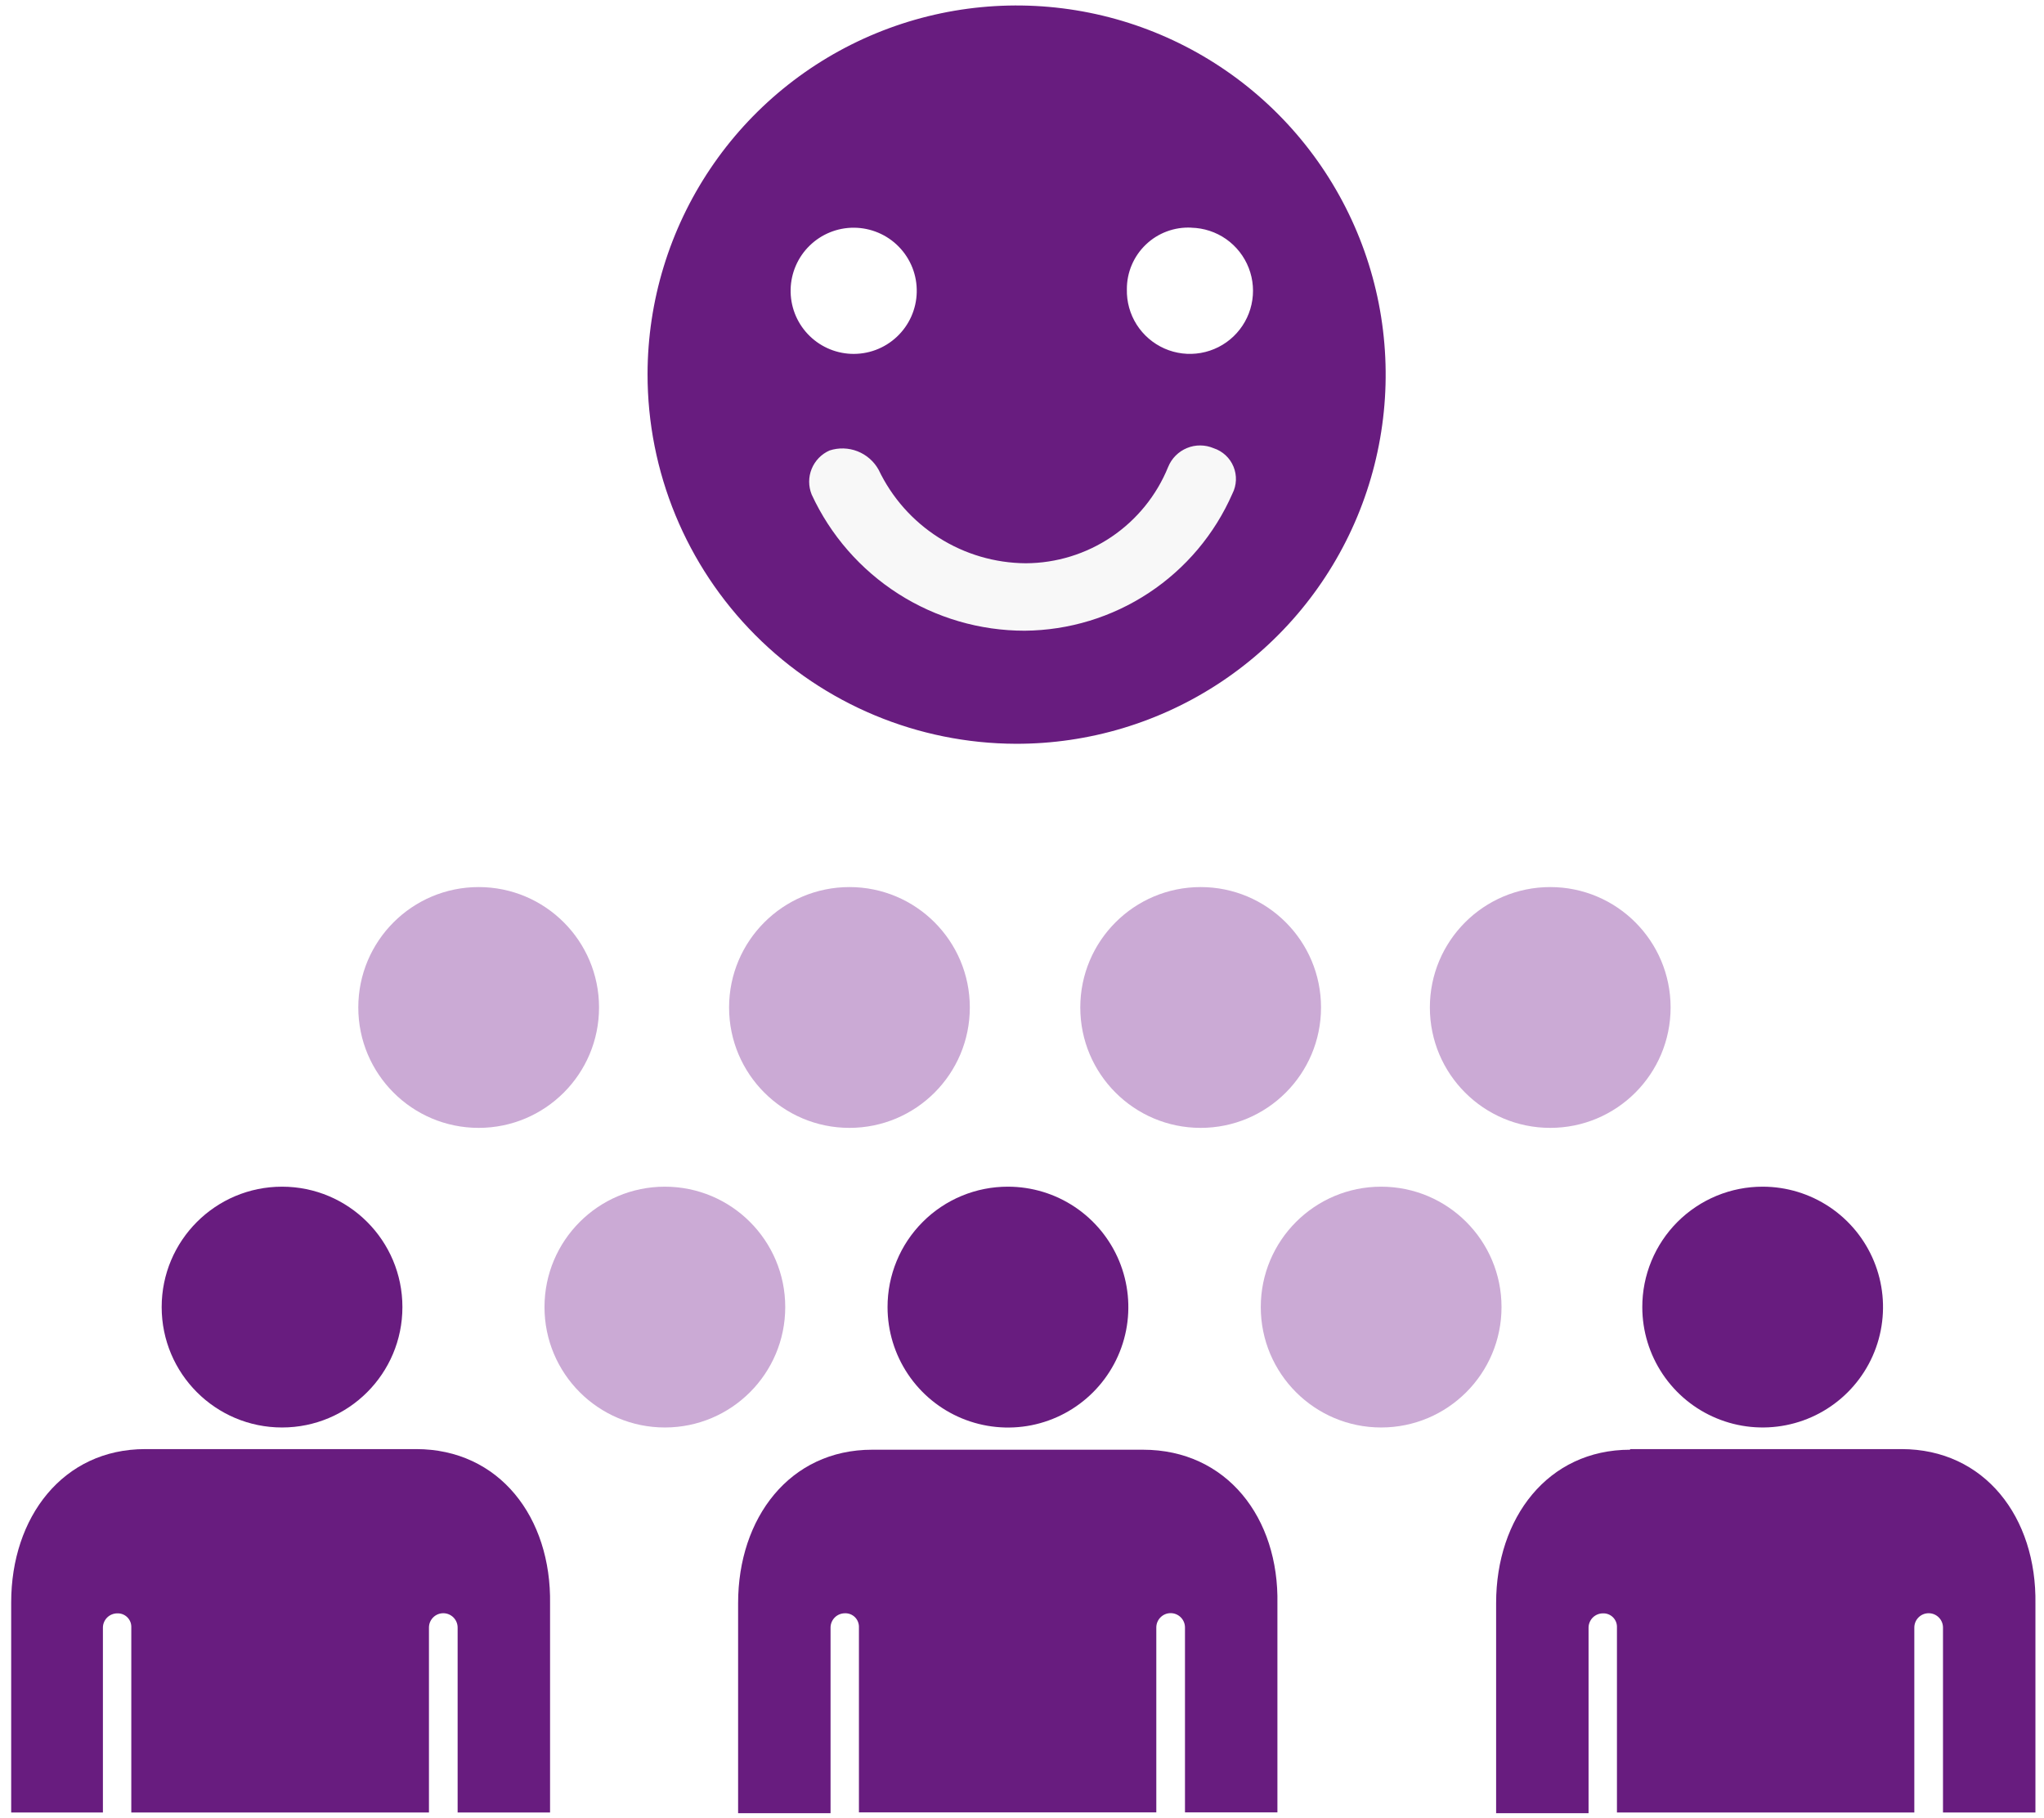
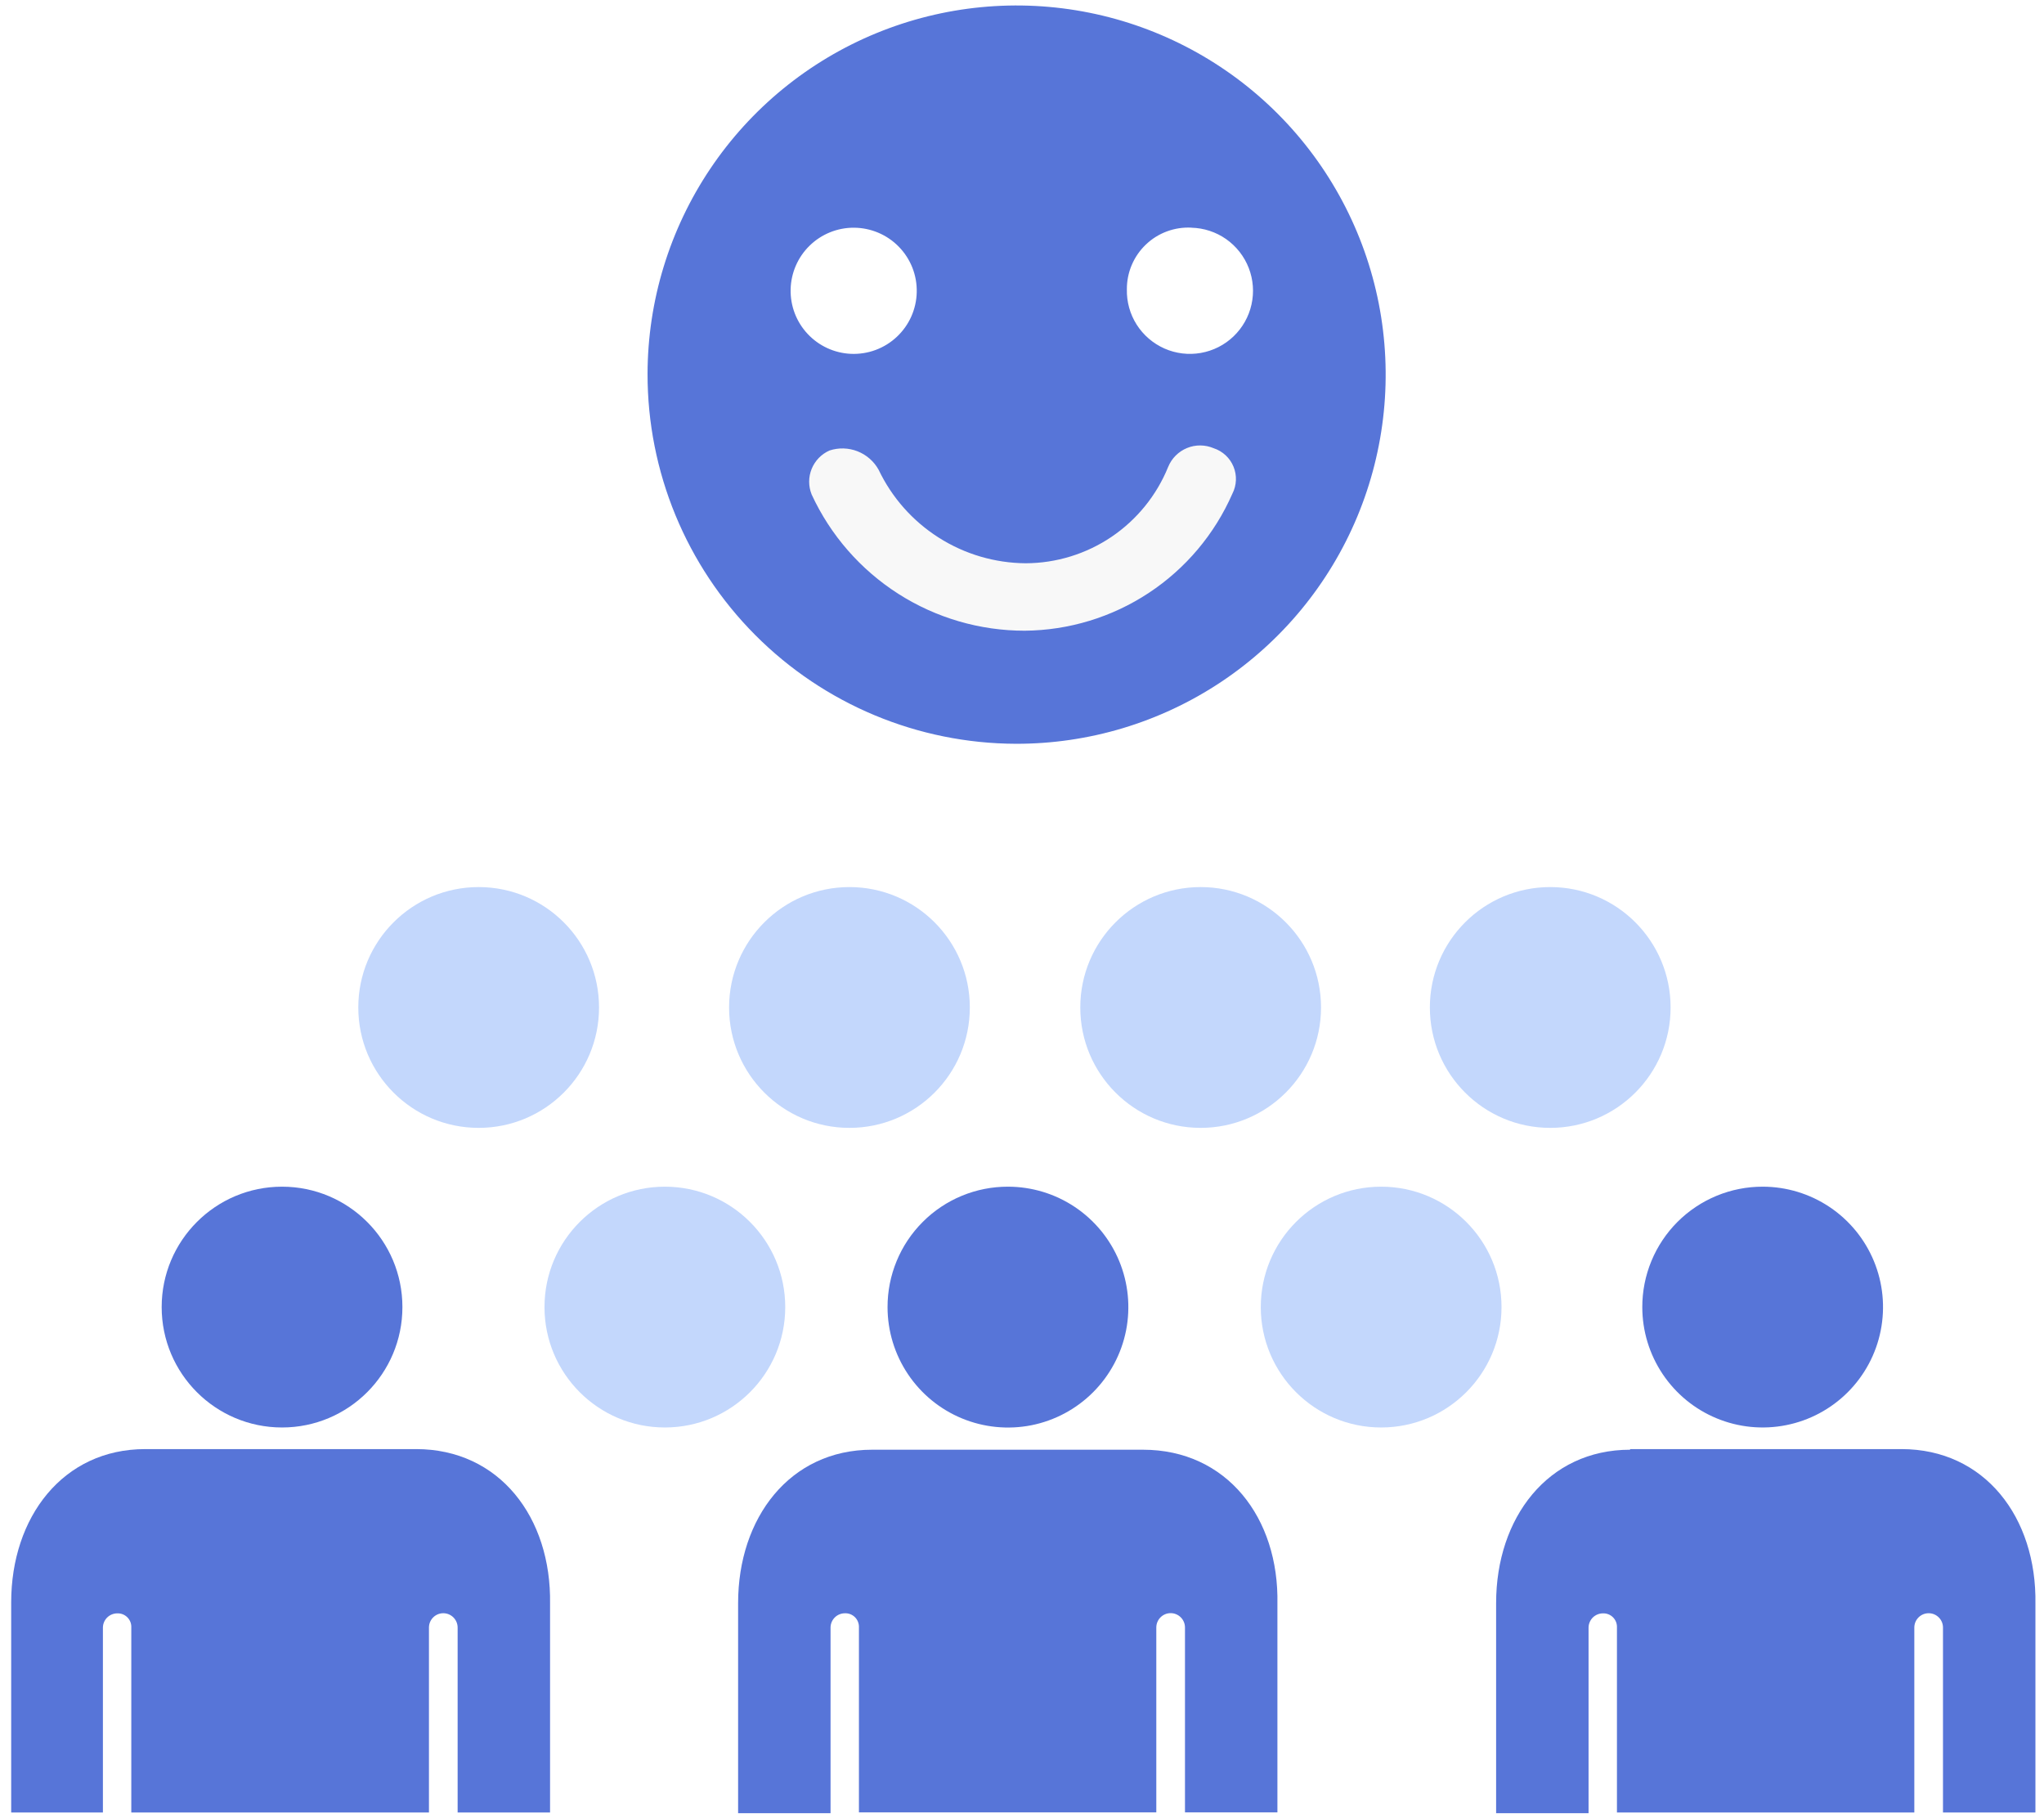
<svg xmlns="http://www.w3.org/2000/svg" width="72" height="64" viewBox="0 0 72 64" fill="none">
-   <path d="M54.607 39.719C56.949 39.719 58.847 37.821 58.847 35.479C58.847 33.137 56.949 31.239 54.607 31.239C52.265 31.239 50.367 33.137 50.367 35.479C50.367 37.821 52.265 39.719 54.607 39.719Z" fill="#CBAAD5" />
-   <path d="M48.651 50.27C50.993 50.27 52.891 48.372 52.891 46.03C52.891 43.688 50.993 41.79 48.651 41.79C46.309 41.79 44.411 43.688 44.411 46.03C44.411 48.372 46.309 50.27 48.651 50.27Z" fill="#CBAAD5" />
-   <path d="M40.261 51.053H30.72C27.82 51.053 26 53.453 26 56.453V63.853H29.256V57.313C29.257 57.181 29.311 57.055 29.404 56.961C29.497 56.868 29.624 56.815 29.756 56.813C29.822 56.81 29.889 56.82 29.951 56.844C30.013 56.868 30.07 56.905 30.117 56.952C30.164 56.999 30.201 57.056 30.224 57.118C30.248 57.18 30.259 57.246 30.256 57.313V63.825H40.731V57.313C40.731 57.179 40.784 57.051 40.879 56.956C40.974 56.861 41.102 56.808 41.236 56.808C41.37 56.808 41.498 56.861 41.593 56.956C41.688 57.051 41.741 57.179 41.741 57.313V63.825H44.997V56.48C45.057 53.453 43.214 51.053 40.261 51.053Z" fill="#681C7F" />
-   <path d="M42.293 39.719C44.635 39.719 46.533 37.821 46.533 35.479C46.533 33.137 44.635 31.239 42.293 31.239C39.951 31.239 38.053 33.137 38.053 35.479C38.053 37.821 39.951 39.719 42.293 39.719Z" fill="#CBAAD5" />
-   <path d="M57.85 46.031C57.85 46.87 58.099 47.689 58.565 48.386C59.031 49.083 59.693 49.627 60.468 49.947C61.242 50.268 62.095 50.352 62.917 50.188C63.74 50.025 64.495 49.621 65.088 49.028C65.681 48.435 66.085 47.68 66.248 46.858C66.412 46.035 66.328 45.183 66.007 44.408C65.686 43.633 65.143 42.971 64.446 42.505C63.749 42.039 62.929 41.79 62.091 41.79C61.534 41.789 60.982 41.898 60.467 42.111C59.952 42.324 59.484 42.636 59.09 43.03C58.696 43.424 58.384 43.892 58.171 44.407C57.958 44.922 57.849 45.474 57.85 46.031Z" fill="#681C7F" />
-   <path d="M57.421 51.053C54.521 51.053 52.701 53.453 52.701 56.453V63.853H55.957V57.316C55.959 57.184 56.012 57.058 56.105 56.964C56.199 56.871 56.325 56.818 56.457 56.816C56.523 56.813 56.59 56.823 56.652 56.847C56.714 56.871 56.771 56.908 56.818 56.955C56.865 57.002 56.902 57.059 56.926 57.121C56.95 57.183 56.96 57.249 56.957 57.316V63.828H67.432V57.316C67.432 57.182 67.485 57.054 67.58 56.959C67.674 56.864 67.803 56.811 67.937 56.811C68.071 56.811 68.199 56.864 68.294 56.959C68.389 57.054 68.442 57.182 68.442 57.316V63.828H71.698V56.483C71.748 53.429 69.906 51.031 66.978 51.031H57.421V51.053Z" fill="#681C7F" />
-   <path d="M9.935 50.27C12.277 50.27 14.175 48.372 14.175 46.03C14.175 43.688 12.277 41.79 9.935 41.79C7.593 41.79 5.695 43.688 5.695 46.03C5.695 48.372 7.593 50.27 9.935 50.27Z" fill="#681C7F" />
-   <path d="M3.625 63.828V57.316C3.626 57.184 3.68 57.058 3.773 56.964C3.867 56.871 3.993 56.818 4.125 56.816C4.191 56.813 4.258 56.823 4.32 56.847C4.382 56.871 4.439 56.908 4.486 56.955C4.533 57.002 4.57 57.059 4.594 57.121C4.618 57.183 4.628 57.249 4.625 57.316V63.828H15.11V57.316C15.11 57.182 15.163 57.054 15.258 56.959C15.352 56.864 15.481 56.811 15.615 56.811C15.749 56.811 15.877 56.864 15.972 56.959C16.067 57.054 16.12 57.182 16.12 57.316V63.828H19.376V56.483C19.426 53.429 17.584 51.031 14.656 51.031H5.114C2.214 51.031 0.394 53.431 0.394 56.431V63.828H3.625Z" fill="#681C7F" />
-   <path d="M31.264 46.031C31.264 46.87 31.513 47.69 31.979 48.387C32.445 49.085 33.107 49.628 33.882 49.949C34.657 50.27 35.51 50.354 36.333 50.191C37.155 50.027 37.911 49.623 38.504 49.029C39.097 48.436 39.501 47.681 39.665 46.858C39.828 46.035 39.744 45.182 39.423 44.407C39.102 43.633 38.558 42.97 37.86 42.504C37.163 42.038 36.343 41.79 35.504 41.79C34.947 41.789 34.395 41.898 33.88 42.111C33.365 42.324 32.898 42.636 32.504 43.031C32.11 43.425 31.797 43.892 31.585 44.407C31.372 44.922 31.263 45.474 31.264 46.031Z" fill="#681C7F" />
-   <path d="M16.861 39.719C19.203 39.719 21.101 37.821 21.101 35.479C21.101 33.137 19.203 31.239 16.861 31.239C14.519 31.239 12.621 33.137 12.621 35.479C12.621 37.821 14.519 39.719 16.861 39.719Z" fill="#CBAAD5" />
-   <path d="M29.922 39.719C32.264 39.719 34.162 37.821 34.162 35.479C34.162 33.137 32.264 31.239 29.922 31.239C27.58 31.239 25.682 33.137 25.682 35.479C25.682 37.821 27.58 39.719 29.922 39.719Z" fill="#CBAAD5" />
-   <path d="M23.42 50.27C25.762 50.27 27.66 48.372 27.66 46.03C27.66 43.688 25.762 41.79 23.42 41.79C21.078 41.79 19.18 43.688 19.18 46.03C19.18 48.372 21.078 50.27 23.42 50.27Z" fill="#CBAAD5" />
-   <path d="M35.782 26.193C38.353 26.199 40.868 25.442 43.009 24.018C45.15 22.594 46.821 20.567 47.81 18.194C48.799 15.82 49.062 13.207 48.566 10.684C48.069 8.161 46.836 5.842 45.022 4.02C43.208 2.198 40.894 0.955 38.373 0.448C35.852 -0.059 33.238 0.193 30.86 1.172C28.483 2.151 26.449 3.813 25.016 5.948C23.583 8.083 22.815 10.595 22.81 13.166C22.806 16.613 24.17 19.92 26.602 22.362C29.034 24.805 32.335 26.182 35.782 26.193ZM41.966 8.019C42.405 8.029 42.832 8.169 43.192 8.421C43.551 8.674 43.828 9.027 43.987 9.437C44.146 9.847 44.18 10.294 44.084 10.723C43.989 11.152 43.768 11.543 43.45 11.847C43.133 12.151 42.732 12.353 42.299 12.429C41.866 12.505 41.421 12.451 41.019 12.274C40.617 12.096 40.276 11.803 40.04 11.433C39.804 11.062 39.684 10.629 39.694 10.19C39.692 9.896 39.75 9.604 39.865 9.333C39.98 9.062 40.149 8.817 40.362 8.614C40.574 8.41 40.826 8.252 41.102 8.15C41.378 8.047 41.672 8.002 41.966 8.017V8.019ZM30.077 8.019C30.372 8.02 30.665 8.08 30.937 8.195C31.209 8.31 31.456 8.478 31.662 8.69C31.868 8.901 32.03 9.152 32.139 9.427C32.247 9.702 32.299 9.996 32.292 10.291C32.286 10.586 32.22 10.878 32.1 11.147C31.979 11.417 31.806 11.66 31.59 11.862C31.375 12.064 31.121 12.221 30.844 12.324C30.567 12.427 30.272 12.473 29.977 12.461C29.396 12.436 28.848 12.185 28.45 11.76C28.052 11.336 27.837 10.773 27.85 10.191C27.863 9.609 28.103 9.056 28.52 8.65C28.936 8.244 29.495 8.017 30.077 8.019Z" fill="#681C7F" />
+   <path d="M54.607 39.719C56.949 39.719 58.847 37.821 58.847 35.479C58.847 33.137 56.949 31.239 54.607 31.239C52.265 31.239 50.367 33.137 50.367 35.479C50.367 37.821 52.265 39.719 54.607 39.719Z" fill="#C3D7FC" />
+   <path d="M48.651 50.27C50.993 50.27 52.891 48.372 52.891 46.03C52.891 43.688 50.993 41.79 48.651 41.79C46.309 41.79 44.411 43.688 44.411 46.03C44.411 48.372 46.309 50.27 48.651 50.27Z" fill="#C3D7FC" />
+   <path d="M40.261 51.053H30.72C27.82 51.053 26 53.453 26 56.453V63.853H29.256V57.313C29.257 57.181 29.311 57.055 29.404 56.961C29.497 56.868 29.624 56.815 29.756 56.813C29.822 56.81 29.889 56.82 29.951 56.844C30.013 56.868 30.07 56.905 30.117 56.952C30.164 56.999 30.201 57.056 30.224 57.118C30.248 57.18 30.259 57.246 30.256 57.313V63.825H40.731V57.313C40.731 57.179 40.784 57.051 40.879 56.956C40.974 56.861 41.102 56.808 41.236 56.808C41.37 56.808 41.498 56.861 41.593 56.956C41.688 57.051 41.741 57.179 41.741 57.313V63.825H44.997V56.48C45.057 53.453 43.214 51.053 40.261 51.053Z" fill="#5775D8" />
+   <path d="M42.293 39.719C44.635 39.719 46.533 37.821 46.533 35.479C46.533 33.137 44.635 31.239 42.293 31.239C39.951 31.239 38.053 33.137 38.053 35.479C38.053 37.821 39.951 39.719 42.293 39.719Z" fill="#C3D7FC" />
+   <path d="M57.85 46.031C57.85 46.87 58.099 47.689 58.565 48.386C59.031 49.083 59.693 49.627 60.468 49.947C61.242 50.268 62.095 50.352 62.917 50.188C63.74 50.025 64.495 49.621 65.088 49.028C65.681 48.435 66.085 47.68 66.248 46.858C66.412 46.035 66.328 45.183 66.007 44.408C65.686 43.633 65.143 42.971 64.446 42.505C63.749 42.039 62.929 41.79 62.091 41.79C61.534 41.789 60.982 41.898 60.467 42.111C59.952 42.324 59.484 42.636 59.09 43.03C58.696 43.424 58.384 43.892 58.171 44.407C57.958 44.922 57.849 45.474 57.85 46.031Z" fill="#5775D8" />
+   <path d="M57.421 51.053C54.521 51.053 52.701 53.453 52.701 56.453V63.853H55.957V57.316C55.959 57.184 56.012 57.058 56.105 56.964C56.199 56.871 56.325 56.818 56.457 56.816C56.523 56.813 56.59 56.823 56.652 56.847C56.714 56.871 56.771 56.908 56.818 56.955C56.865 57.002 56.902 57.059 56.926 57.121C56.95 57.183 56.96 57.249 56.957 57.316V63.828H67.432V57.316C67.432 57.182 67.485 57.054 67.58 56.959C67.674 56.864 67.803 56.811 67.937 56.811C68.071 56.811 68.199 56.864 68.294 56.959C68.389 57.054 68.442 57.182 68.442 57.316V63.828H71.698V56.483C71.748 53.429 69.906 51.031 66.978 51.031H57.421V51.053Z" fill="#5775D8" />
+   <path d="M9.935 50.27C12.277 50.27 14.175 48.372 14.175 46.03C14.175 43.688 12.277 41.79 9.935 41.79C7.593 41.79 5.695 43.688 5.695 46.03C5.695 48.372 7.593 50.27 9.935 50.27Z" fill="#5775D8" />
+   <path d="M3.625 63.828V57.316C3.626 57.184 3.68 57.058 3.773 56.964C3.867 56.871 3.993 56.818 4.125 56.816C4.191 56.813 4.258 56.823 4.32 56.847C4.382 56.871 4.439 56.908 4.486 56.955C4.533 57.002 4.57 57.059 4.594 57.121C4.618 57.183 4.628 57.249 4.625 57.316V63.828H15.11V57.316C15.11 57.182 15.163 57.054 15.258 56.959C15.352 56.864 15.481 56.811 15.615 56.811C15.749 56.811 15.877 56.864 15.972 56.959C16.067 57.054 16.12 57.182 16.12 57.316V63.828H19.376V56.483C19.426 53.429 17.584 51.031 14.656 51.031H5.114C2.214 51.031 0.394 53.431 0.394 56.431V63.828H3.625Z" fill="#5775D8" />
+   <path d="M31.264 46.031C31.264 46.87 31.513 47.69 31.979 48.387C32.445 49.085 33.107 49.628 33.882 49.949C34.657 50.27 35.51 50.354 36.333 50.191C37.155 50.027 37.911 49.623 38.504 49.029C39.097 48.436 39.501 47.681 39.665 46.858C39.828 46.035 39.744 45.182 39.423 44.407C39.102 43.633 38.558 42.97 37.86 42.504C37.163 42.038 36.343 41.79 35.504 41.79C34.947 41.789 34.395 41.898 33.88 42.111C33.365 42.324 32.898 42.636 32.504 43.031C32.11 43.425 31.797 43.892 31.585 44.407C31.372 44.922 31.263 45.474 31.264 46.031Z" fill="#5775D8" />
+   <path d="M16.861 39.719C19.203 39.719 21.101 37.821 21.101 35.479C21.101 33.137 19.203 31.239 16.861 31.239C14.519 31.239 12.621 33.137 12.621 35.479C12.621 37.821 14.519 39.719 16.861 39.719Z" fill="#C3D7FC" />
+   <path d="M29.922 39.719C32.264 39.719 34.162 37.821 34.162 35.479C34.162 33.137 32.264 31.239 29.922 31.239C27.58 31.239 25.682 33.137 25.682 35.479C25.682 37.821 27.58 39.719 29.922 39.719Z" fill="#C3D7FC" />
+   <path d="M23.42 50.27C25.762 50.27 27.66 48.372 27.66 46.03C27.66 43.688 25.762 41.79 23.42 41.79C21.078 41.79 19.18 43.688 19.18 46.03C19.18 48.372 21.078 50.27 23.42 50.27Z" fill="#C3D7FC" />
+   <path d="M35.782 26.193C38.353 26.199 40.868 25.442 43.009 24.018C45.15 22.594 46.821 20.567 47.81 18.194C48.799 15.82 49.062 13.207 48.566 10.684C48.069 8.161 46.836 5.842 45.022 4.02C43.208 2.198 40.894 0.955 38.373 0.448C35.852 -0.059 33.238 0.193 30.86 1.172C28.483 2.151 26.449 3.813 25.016 5.948C23.583 8.083 22.815 10.595 22.81 13.166C22.806 16.613 24.17 19.92 26.602 22.362C29.034 24.805 32.335 26.182 35.782 26.193ZM41.966 8.019C42.405 8.029 42.832 8.169 43.192 8.421C43.551 8.674 43.828 9.027 43.987 9.437C44.146 9.847 44.18 10.294 44.084 10.723C43.989 11.152 43.768 11.543 43.45 11.847C43.133 12.151 42.732 12.353 42.299 12.429C41.866 12.505 41.421 12.451 41.019 12.274C40.617 12.096 40.276 11.803 40.04 11.433C39.804 11.062 39.684 10.629 39.694 10.19C39.692 9.896 39.75 9.604 39.865 9.333C39.98 9.062 40.149 8.817 40.362 8.614C40.574 8.41 40.826 8.252 41.102 8.15C41.378 8.047 41.672 8.002 41.966 8.017V8.019ZM30.077 8.019C30.372 8.02 30.665 8.08 30.937 8.195C31.209 8.31 31.456 8.478 31.662 8.69C31.868 8.901 32.03 9.152 32.139 9.427C32.247 9.702 32.299 9.996 32.292 10.291C32.286 10.586 32.22 10.878 32.1 11.147C31.979 11.417 31.806 11.66 31.59 11.862C31.375 12.064 31.121 12.221 30.844 12.324C30.567 12.427 30.272 12.473 29.977 12.461C29.396 12.436 28.848 12.185 28.45 11.76C28.052 11.336 27.837 10.773 27.85 10.191C27.863 9.609 28.103 9.056 28.52 8.65C28.936 8.244 29.495 8.017 30.077 8.019Z" fill="#5775D8" />
  <path d="M36.096 22.211C34.518 22.212 32.972 21.761 31.642 20.911C30.312 20.061 29.253 18.848 28.591 17.415C28.474 17.126 28.473 16.801 28.591 16.512C28.709 16.222 28.935 15.99 29.221 15.864C29.543 15.759 29.891 15.769 30.207 15.893C30.522 16.017 30.784 16.246 30.949 16.542C31.416 17.522 32.15 18.351 33.067 18.933C33.983 19.516 35.045 19.828 36.131 19.836C37.209 19.832 38.262 19.508 39.156 18.904C40.049 18.299 40.743 17.443 41.148 16.444C41.209 16.294 41.299 16.158 41.413 16.044C41.527 15.93 41.663 15.839 41.812 15.778C41.962 15.716 42.122 15.685 42.283 15.687C42.445 15.688 42.604 15.722 42.753 15.785C42.909 15.836 43.052 15.921 43.173 16.033C43.293 16.145 43.388 16.281 43.45 16.433C43.513 16.586 43.542 16.75 43.535 16.914C43.528 17.078 43.486 17.239 43.411 17.385C42.787 18.81 41.765 20.023 40.467 20.879C39.169 21.736 37.651 22.198 36.096 22.211Z" fill="#F8F8F8" />
</svg>
